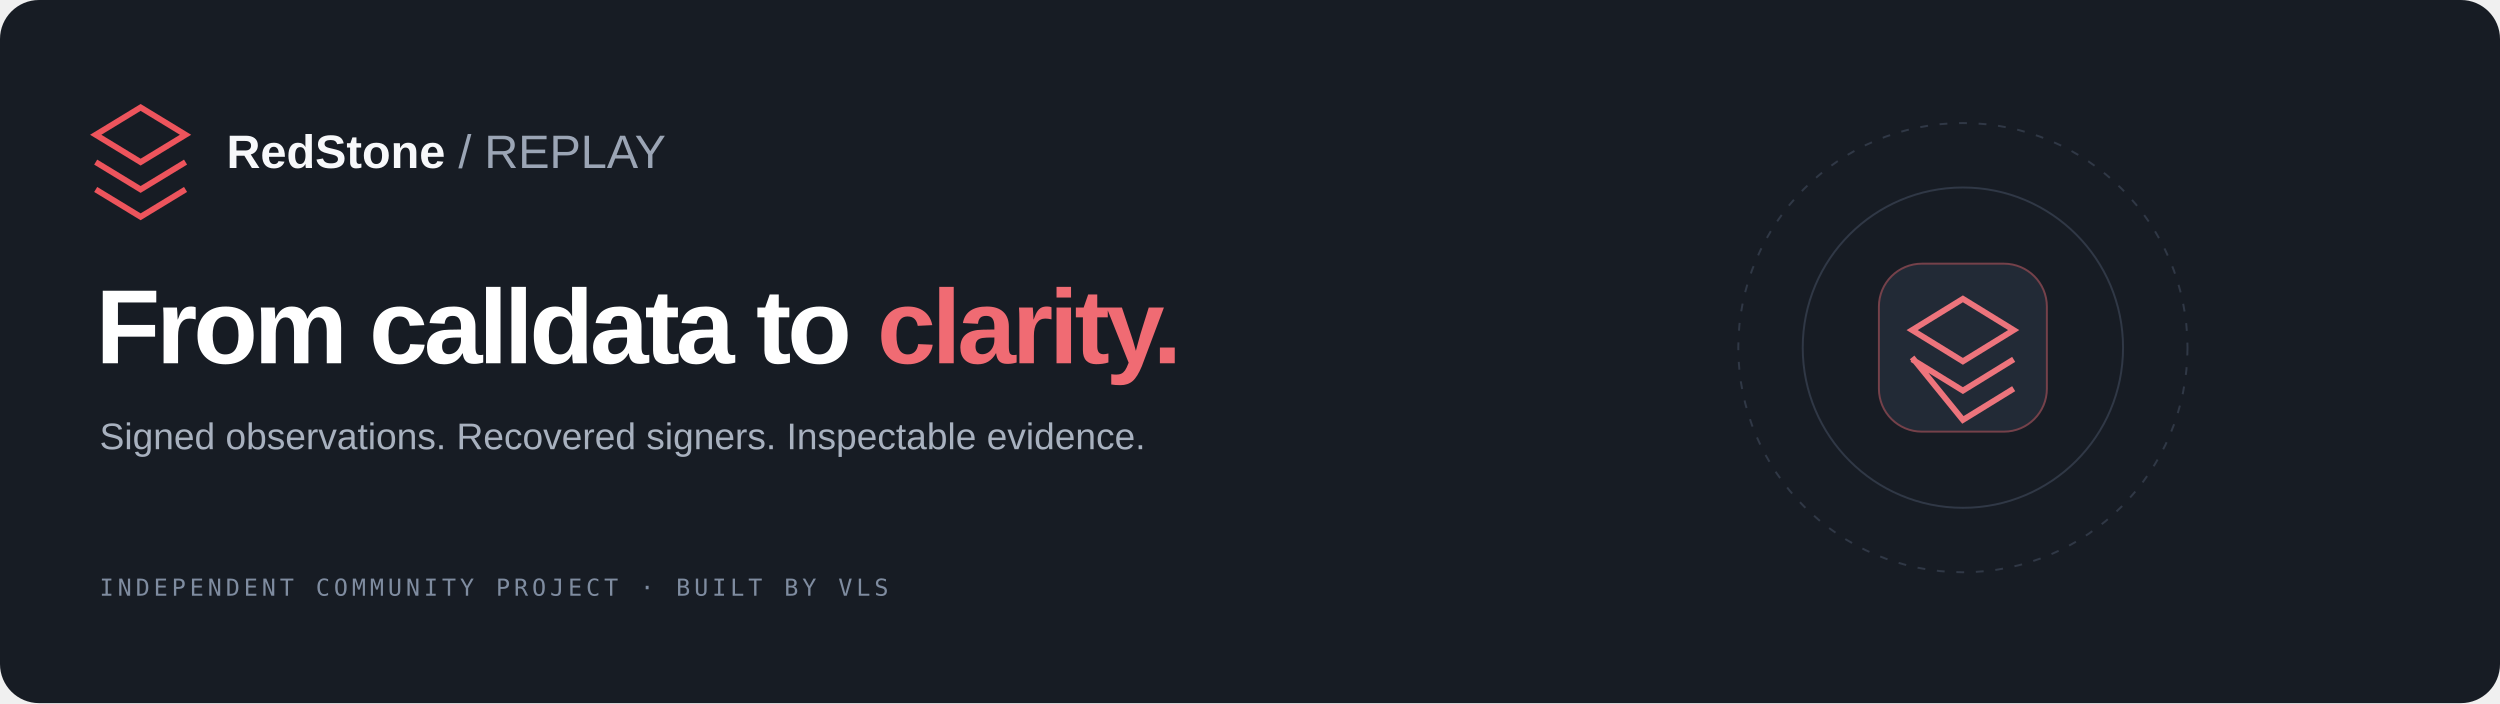
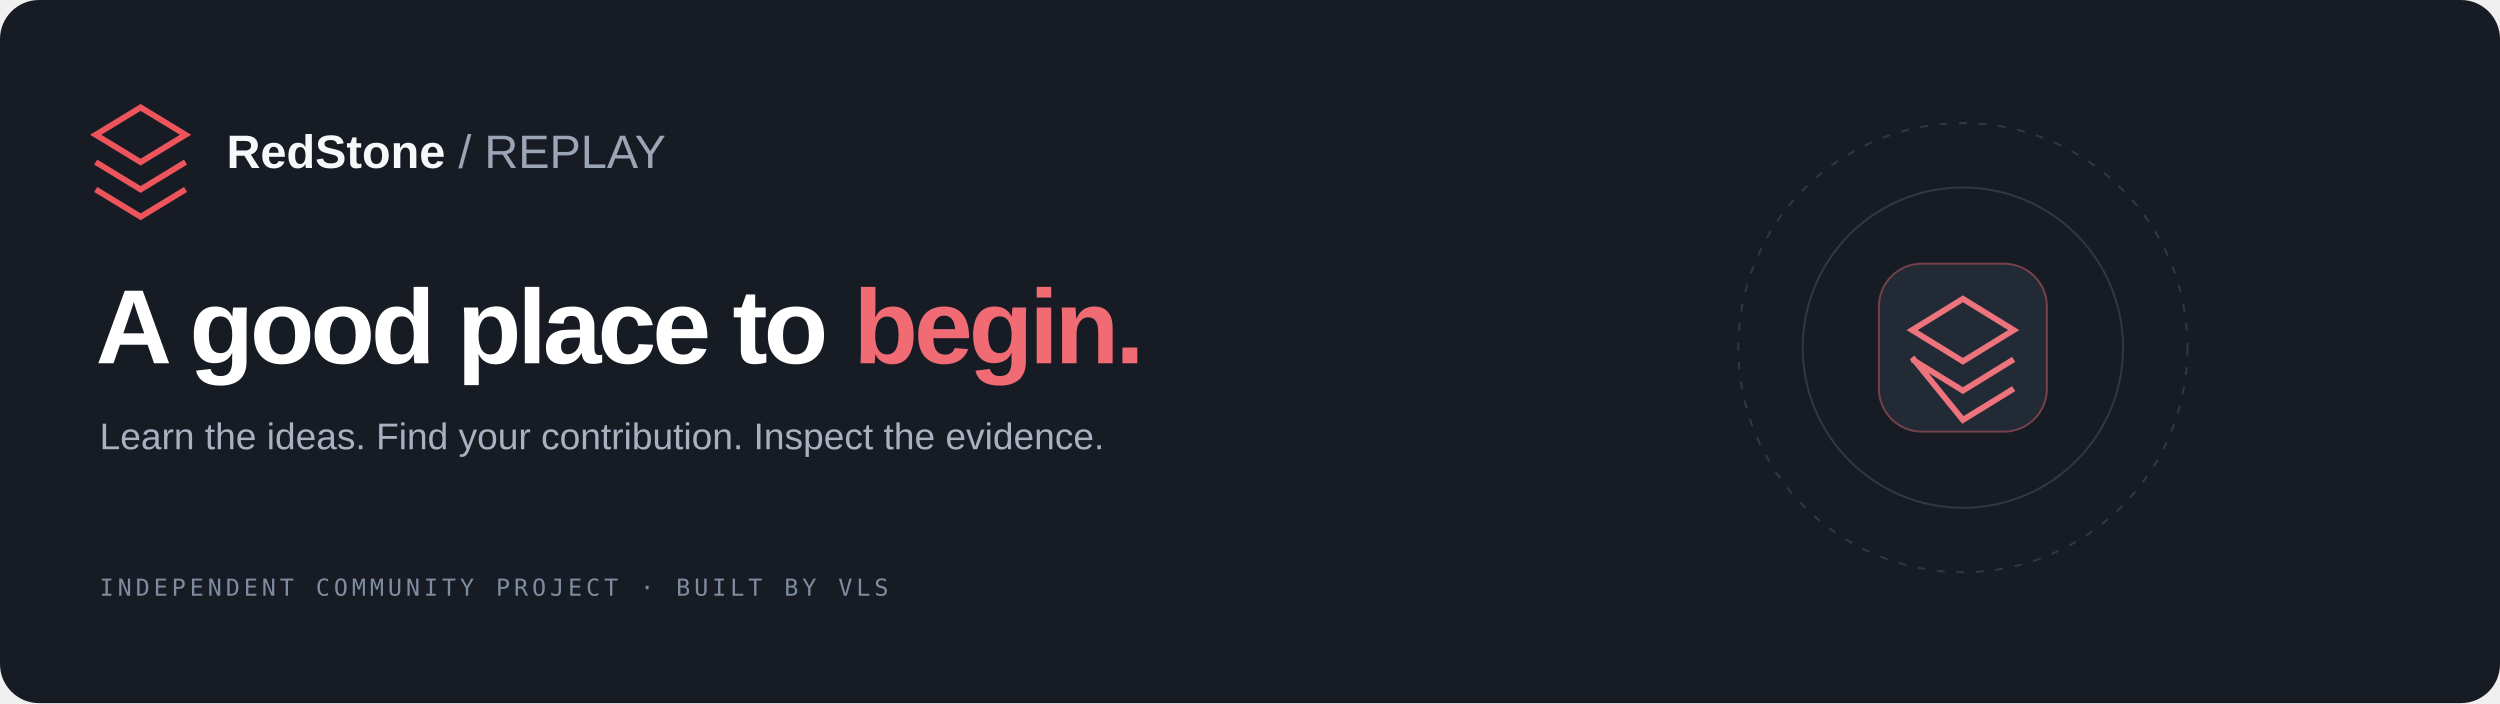
<svg xmlns="http://www.w3.org/2000/svg" width="1280" height="360" viewBox="0 0 1280 360" role="img" aria-labelledby="title desc">
  <rect width="1280" height="360" rx="20" fill="#171c24" />
  <g fill="none" stroke="#ed545c" stroke-width="3">
    <path d="m72 55 23 14-23 14-23-14zm-23 28 23 14 23-14m-46 14 23 14 23-14" />
  </g>
  <text x="116" y="86" fill="#f7f8fa" font-family="Arial,sans-serif" font-size="24" font-weight="600">RedStone <tspan fill="#9ba5b5" font-weight="400">/ REPLAY</tspan>
  </text>
-   <text x="49" y="186" fill="#fff" font-family="Arial,sans-serif" font-size="54" font-weight="600" letter-spacing="-2">From calldata to <tspan fill="#f06b73">clarity.</tspan>
+   <text x="49" y="186" fill="#fff" font-family="Arial,sans-serif" font-size="54" font-weight="600" letter-spacing="-2">A good place to <tspan fill="#f06b73">begin.</tspan>
  </text>
-   <text x="51" y="230" fill="#a8b1bf" font-family="Arial,sans-serif" font-size="19">Signed observations. Recovered signers. Inspectable evidence.</text>
+   <text x="51" y="230" fill="#a8b1bf" font-family="Arial,sans-serif" font-size="19">Learn the ideas. Find your contribution. Inspect the evidence.</text>
  <text x="51" y="305" fill="#7f8ca0" font-family="monospace" font-size="12" letter-spacing="2">INDEPENDENT COMMUNITY PROJECT · BUILT BY VLS</text>
  <g transform="translate(1005 178)" fill="none">
    <circle r="115" stroke="#303846" stroke-dasharray="4 6" />
    <circle r="82" stroke="#303846" />
    <rect x="-43" y="-43" width="86" height="86" rx="22" fill="#222a36" stroke="#75414a" />
    <g stroke="#ed747c" stroke-width="3">
      <path d="m0-25 26 16L0 7-26-9Zm-26 30L0 37l26-16M-26 6 0 22 26 6" />
    </g>
  </g>
</svg>
